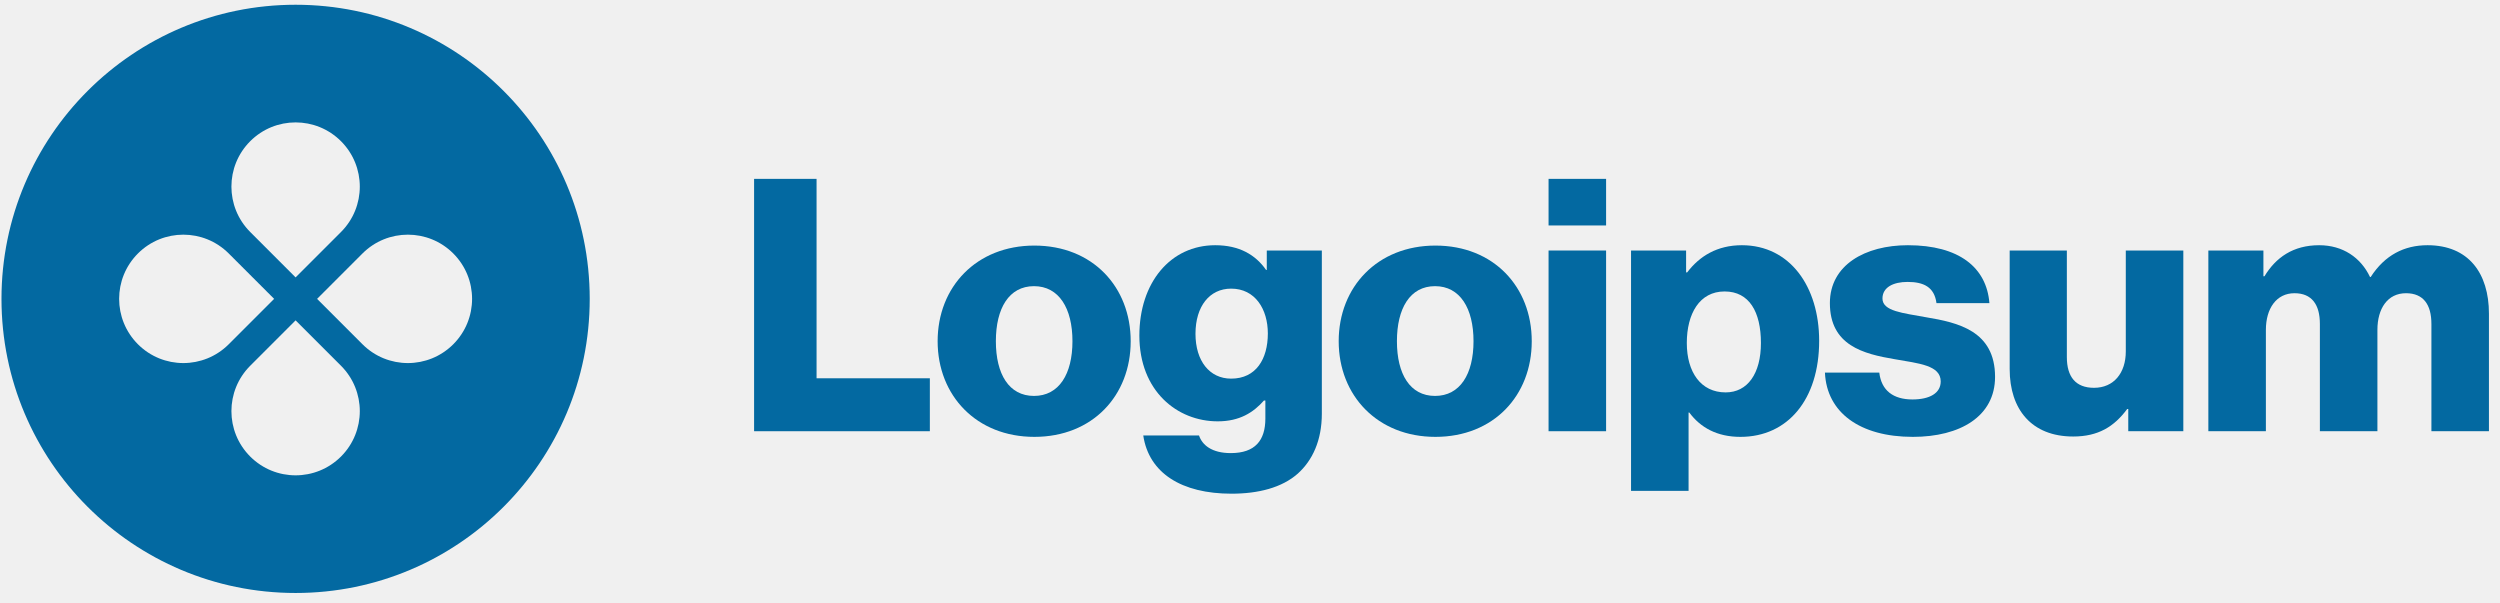
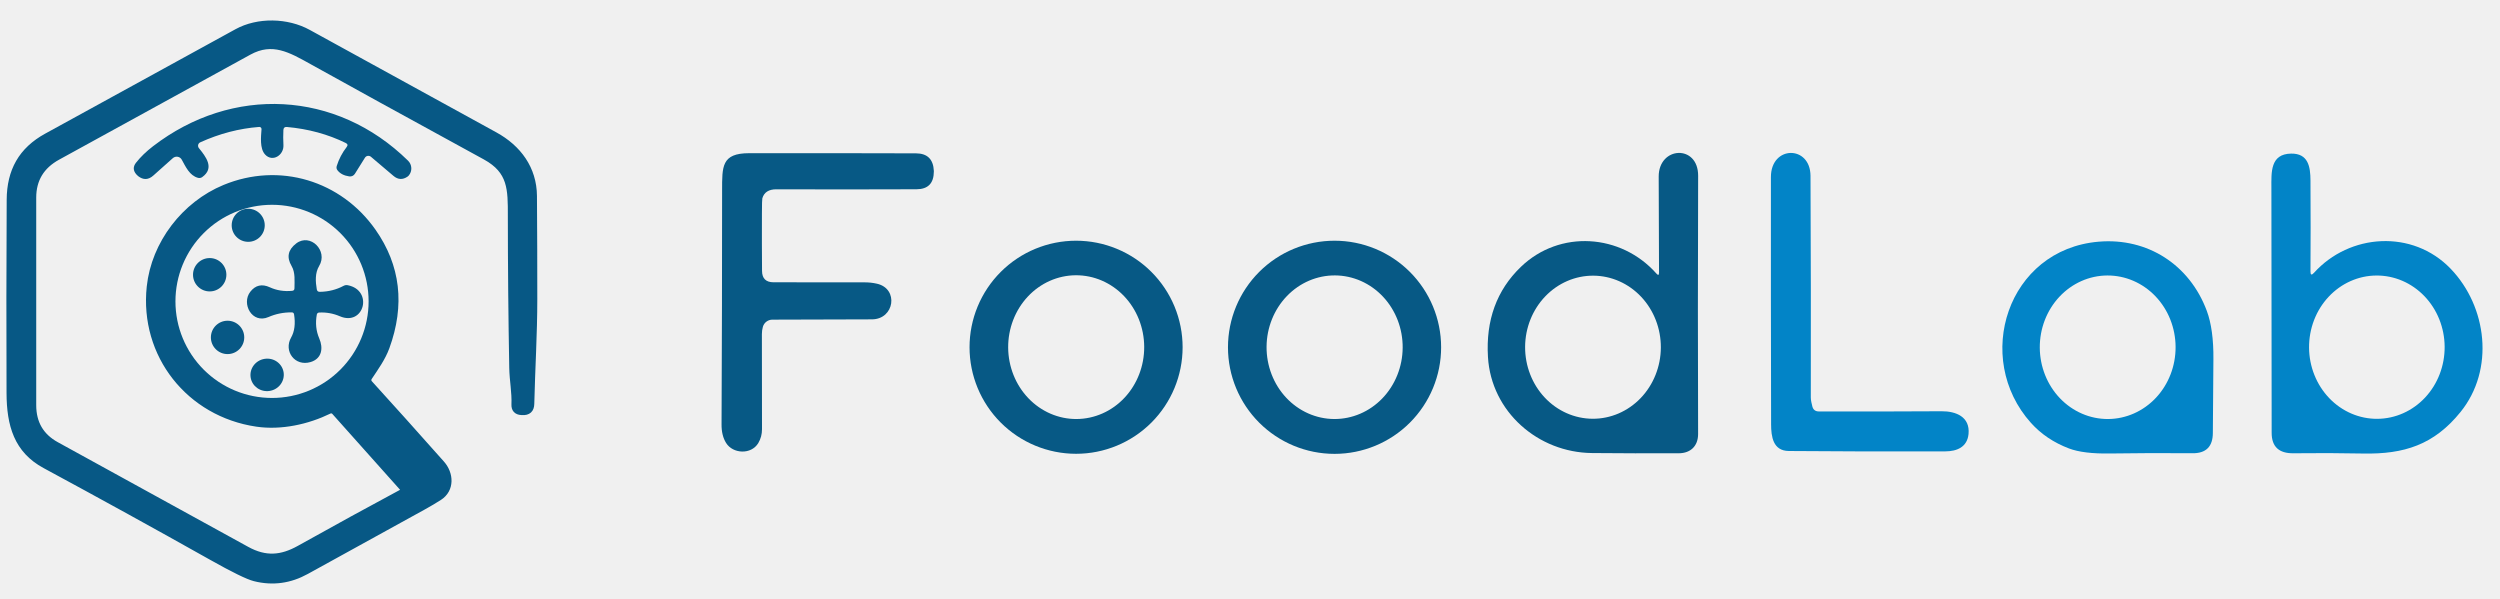
- <svg xmlns="http://www.w3.org/2000/svg" id="logo-52" width="170" height="41" viewBox="0 0 170 41" fill="none">
-   <path d="M51.278 29.323H63.23V25.723H55.526V12.163H51.278V29.323Z" class="cneutral" fill="#0369a1" />
-   <path d="M70.311 26.923C68.607 26.923 67.719 25.435 67.719 23.203C67.719 20.971 68.607 19.459 70.311 19.459C72.015 19.459 72.927 20.971 72.927 23.203C72.927 25.435 72.015 26.923 70.311 26.923ZM70.335 29.707C74.295 29.707 76.887 26.899 76.887 23.203C76.887 19.507 74.295 16.699 70.335 16.699C66.399 16.699 63.759 19.507 63.759 23.203C63.759 26.899 66.399 29.707 70.335 29.707Z" class="cneutral" fill="#0369a1" />
-   <path d="M83.741 33.571C85.565 33.571 87.173 33.163 88.253 32.203C89.237 31.315 89.885 29.971 89.885 28.123V17.035H86.141V18.355H86.093C85.373 17.323 84.269 16.675 82.637 16.675C79.589 16.675 77.477 19.219 77.477 22.819C77.477 26.587 80.045 28.651 82.805 28.651C84.293 28.651 85.229 28.051 85.949 27.235H86.045V28.459C86.045 29.947 85.349 30.811 83.693 30.811C82.397 30.811 81.749 30.259 81.533 29.611H77.741C78.125 32.179 80.357 33.571 83.741 33.571ZM83.717 25.747C82.253 25.747 81.293 24.547 81.293 22.699C81.293 20.827 82.253 19.627 83.717 19.627C85.349 19.627 86.213 21.019 86.213 22.675C86.213 24.403 85.421 25.747 83.717 25.747Z" class="cneutral" fill="#0369a1" />
-   <path d="M97.583 26.923C95.879 26.923 94.991 25.435 94.991 23.203C94.991 20.971 95.879 19.459 97.583 19.459C99.287 19.459 100.199 20.971 100.199 23.203C100.199 25.435 99.287 26.923 97.583 26.923ZM97.607 29.707C101.567 29.707 104.159 26.899 104.159 23.203C104.159 19.507 101.567 16.699 97.607 16.699C93.671 16.699 91.031 19.507 91.031 23.203C91.031 26.899 93.671 29.707 97.607 29.707Z" class="cneutral" fill="#0369a1" />
-   <path d="M105.302 29.323H109.214V17.035H105.302V29.323ZM105.302 15.331H109.214V12.163H105.302V15.331Z" class="cneutral" fill="#0369a1" />
-   <path d="M110.911 33.379H114.823V28.051H114.871C115.639 29.083 116.767 29.707 118.351 29.707C121.567 29.707 123.703 27.163 123.703 23.179C123.703 19.483 121.711 16.675 118.447 16.675C116.767 16.675 115.567 17.419 114.727 18.523H114.655V17.035H110.911V33.379ZM117.343 26.683C115.663 26.683 114.703 25.315 114.703 23.323C114.703 21.331 115.567 19.819 117.271 19.819C118.951 19.819 119.743 21.211 119.743 23.323C119.743 25.411 118.831 26.683 117.343 26.683Z" class="cneutral" fill="#0369a1" />
-   <path d="M130.072 29.707C133.288 29.707 135.664 28.315 135.664 25.627C135.664 22.483 133.12 21.931 130.96 21.571C129.4 21.283 128.008 21.163 128.008 20.299C128.008 19.531 128.752 19.171 129.712 19.171C130.792 19.171 131.536 19.507 131.68 20.611H135.28C135.088 18.187 133.216 16.675 129.736 16.675C126.832 16.675 124.432 18.019 124.432 20.611C124.432 23.491 126.712 24.067 128.848 24.427C130.48 24.715 131.968 24.835 131.968 25.939C131.968 26.731 131.224 27.163 130.048 27.163C128.752 27.163 127.936 26.563 127.792 25.339H124.096C124.216 28.051 126.472 29.707 130.072 29.707Z" class="cneutral" fill="#0369a1" />
-   <path d="M140.978 29.683C142.682 29.683 143.762 29.011 144.65 27.811H144.722V29.323H148.466V17.035H144.554V23.899C144.554 25.363 143.738 26.371 142.394 26.371C141.146 26.371 140.546 25.627 140.546 24.283V17.035H136.658V25.099C136.658 27.835 138.146 29.683 140.978 29.683Z" class="cneutral" fill="#0369a1" />
-   <path d="M150.168 29.323H154.08V22.435C154.08 20.971 154.8 19.939 156.024 19.939C157.2 19.939 157.752 20.707 157.752 22.027V29.323H161.664V22.435C161.664 20.971 162.36 19.939 163.608 19.939C164.784 19.939 165.336 20.707 165.336 22.027V29.323H169.248V21.331C169.248 18.571 167.856 16.675 165.072 16.675C163.488 16.675 162.168 17.347 161.208 18.835H161.16C160.536 17.515 159.312 16.675 157.704 16.675C155.928 16.675 154.752 17.515 153.984 18.787H153.912V17.035H150.168V29.323Z" class="cneutral" fill="#0369a1" />
-   <path fill-rule="evenodd" clip-rule="evenodd" d="M20.101 40.323C31.147 40.323 40.101 31.369 40.101 20.323C40.101 9.278 31.147 0.323 20.101 0.323C9.056 0.323 0.101 9.278 0.101 20.323C0.101 31.369 9.056 40.323 20.101 40.323ZM23.188 15.776C24.893 14.071 24.893 11.307 23.188 9.602C21.483 7.897 18.719 7.897 17.015 9.602C15.31 11.307 15.31 14.071 17.015 15.776L20.101 18.863L23.188 15.776ZM24.649 23.41C26.354 25.115 29.118 25.115 30.823 23.41C32.528 21.705 32.528 18.941 30.823 17.236C29.118 15.531 26.354 15.531 24.649 17.236L21.562 20.323L24.649 23.41ZM23.188 31.045C24.893 29.34 24.893 26.576 23.188 24.871L20.101 21.784L17.015 24.871C15.31 26.576 15.31 29.34 17.015 31.045C18.719 32.749 21.483 32.749 23.188 31.045ZM9.38 23.41C7.675 21.705 7.675 18.941 9.38 17.236C11.085 15.531 13.849 15.531 15.554 17.236L18.641 20.323L15.554 23.41C13.849 25.115 11.085 25.115 9.38 23.41Z" class="ccustom" fill="#0369a1" />
+ <svg xmlns="http://www.w3.org/2000/svg" width="673" height="161" viewBox="0 0 673 161" fill="none">
+   <g clip-path="url(#clip0_602_1754)">
+     <path d="M140.64 110.74C142.067 110.833 142.797 110.167 142.83 108.74C143.05 99.3 143.64 89.95 143.64 80.6C143.647 72.08 143.617 62.8 143.55 52.76C143.5 45.51 139.42 39.96 133.15 36.52C115.397 26.8 98.65 17.603 82.91 8.93C77.29 5.83 69.48 5.65 63.84 8.76C46.507 18.287 29.443 27.65 12.65 36.85C5.9 40.55 2.84 46.1 2.8 53.79C2.707 71.777 2.693 89.11 2.76 105.79C2.79 114.4 4.73 121.09 12.2 125.12C27.567 133.42 42.507 141.65 57.02 149.81C62.933 153.137 66.79 155.027 68.59 155.48C73.383 156.687 77.987 156.067 82.4 153.62C93.233 147.627 103.793 141.807 114.08 136.16C115.467 135.393 116.823 134.587 118.15 133.74C121.38 131.68 121.11 127.57 118.78 124.94C111.573 116.82 105.093 109.6 99.34 103.28C99.124 103.039 98.995 102.734 98.971 102.412C98.948 102.09 99.032 101.769 99.21 101.5C100.92 98.93 102.81 96.32 103.87 93.42C108.01 82.067 106.807 71.727 100.26 62.4C91.27 49.59 75.18 44.66 60.54 50.72C49.8 55.16 41.73 65.64 40.5 77.23C38.56 95.48 51.07 111.22 69.16 113.87C75.62 114.82 82.72 113.26 88.54 110.42C88.813 110.285 89.124 110.244 89.424 110.304C89.724 110.364 89.996 110.52 90.2 110.75L108.86 131.65C108.911 131.708 108.949 131.776 108.97 131.85C108.992 131.925 108.996 132.003 108.982 132.079C108.969 132.155 108.938 132.227 108.893 132.29C108.847 132.352 108.788 132.404 108.72 132.44C99.813 137.22 90.447 142.353 80.62 147.84C75.8 150.53 71.44 150.9 66.34 148.09C50.22 139.223 33.137 129.833 15.09 119.92C10.863 117.6 8.75 113.977 8.75 109.05C8.757 90.183 8.757 71.57 8.75 53.21C8.75 48.25 10.98 44.547 15.44 42.1C33.907 31.98 51.07 22.557 66.93 13.83C73.37 10.29 78.33 13.19 84.1 16.4C93.54 21.66 109.083 30.207 130.73 42.04C137.8 45.91 137.71 50.97 137.71 58.05C137.717 71.657 137.843 85.327 138.09 99.06C138.15 102.38 138.82 105.59 138.68 108.9C138.633 110.047 139.183 110.657 140.33 110.73L140.64 110.74Z" stroke="#075885" stroke-width="2" />
+     <path d="M100.23 81.13C100.23 73.969 97.385 67.102 92.322 62.038C87.258 56.975 80.391 54.13 73.23 54.13C66.069 54.13 59.202 56.975 54.138 62.038C49.075 67.102 46.23 73.969 46.23 81.13C46.23 88.291 49.075 95.158 54.138 100.222C59.202 105.285 66.069 108.13 73.23 108.13C80.391 108.13 87.258 105.285 92.322 100.222C97.385 95.158 100.23 88.291 100.23 81.13Z" stroke="#075885" stroke-width="2" />
+     <path d="M140.64 110.74L140.33 110.73C139.183 110.657 138.633 110.047 138.68 108.9C138.82 105.59 138.15 102.38 138.09 99.06C137.843 85.327 137.717 71.657 137.71 58.05C137.71 50.97 137.8 45.91 130.73 42.04C109.083 30.207 93.54 21.66 84.1 16.4C78.33 13.19 73.37 10.29 66.93 13.83C51.07 22.557 33.907 31.98 15.44 42.1C10.98 44.547 8.75 48.25 8.75 53.21C8.757 71.57 8.757 90.183 8.75 109.05C8.75 113.977 10.863 117.6 15.09 119.92C33.137 129.833 50.22 139.223 66.34 148.09C71.44 150.9 75.8 150.53 80.62 147.84C90.447 142.353 99.813 137.22 108.72 132.44C108.788 132.404 108.847 132.352 108.893 132.29C108.938 132.227 108.969 132.155 108.982 132.079C108.996 132.003 108.992 131.925 108.97 131.85C108.949 131.776 108.911 131.708 108.86 131.65L90.2 110.75C89.996 110.52 89.724 110.364 89.424 110.304C89.124 110.244 88.813 110.285 88.54 110.42C82.72 113.26 75.62 114.82 69.16 113.87C51.07 111.22 38.56 95.48 40.5 77.23C41.73 65.64 49.8 55.16 60.54 50.72C75.18 44.66 91.27 49.59 100.26 62.4C106.807 71.727 108.01 82.067 103.87 93.42C102.81 96.32 100.92 98.93 99.21 101.5C99.032 101.769 98.948 102.09 98.971 102.412C98.995 102.734 99.124 103.039 99.34 103.28C105.093 109.6 111.573 116.82 118.78 124.94C121.11 127.57 121.38 131.68 118.15 133.74C116.823 134.587 115.467 135.393 114.08 136.16C103.793 141.807 93.233 147.627 82.4 153.62C77.987 156.067 73.383 156.687 68.59 155.48C66.79 155.027 62.933 153.137 57.02 149.81C42.507 141.65 27.567 133.42 12.2 125.12C4.73 121.09 2.79 114.4 2.76 105.79C2.693 89.11 2.707 71.777 2.8 53.79C2.84 46.1 5.9 40.55 12.65 36.85C29.443 27.65 46.507 18.287 63.84 8.76C69.48 5.65 77.29 5.83 82.91 8.93C98.65 17.603 115.397 26.8 133.15 36.52C139.42 39.96 143.5 45.51 143.55 52.76C143.617 62.8 143.647 72.08 143.64 80.6C143.64 89.95 143.05 99.3 142.83 108.74C142.797 110.167 142.067 110.833 140.64 110.74ZM100.23 81.13C100.23 73.969 97.385 67.102 92.322 62.038C87.258 56.975 80.391 54.13 73.23 54.13C66.069 54.13 59.202 56.975 54.138 62.038C49.075 67.102 46.23 73.969 46.23 81.13C46.23 88.291 49.075 95.158 54.138 100.222C59.202 105.285 66.069 108.13 73.23 108.13C80.391 108.13 87.258 105.285 92.322 100.222C97.385 95.158 100.23 88.291 100.23 81.13Z" fill="#075885" />
+     <path d="M76.29 34.98C76.224 36.327 76.227 37.693 76.3 39.08C76.44 41.76 73.37 43.75 71.37 41.6C69.88 39.98 70.26 36.81 70.4 34.78C70.406 34.698 70.394 34.616 70.366 34.54C70.337 34.463 70.293 34.393 70.235 34.335C70.177 34.278 70.107 34.233 70.031 34.204C69.954 34.176 69.872 34.164 69.79 34.17C64.383 34.583 59.087 35.967 53.9 38.32C53.762 38.383 53.64 38.476 53.544 38.593C53.447 38.71 53.379 38.848 53.343 38.995C53.307 39.142 53.306 39.296 53.338 39.444C53.37 39.592 53.436 39.731 53.53 39.85C55.37 42.14 57.87 45.21 54.44 47.67C54.281 47.786 54.097 47.865 53.904 47.901C53.71 47.937 53.511 47.93 53.32 47.88C51.01 47.26 49.99 44.89 48.92 42.97C48.807 42.767 48.651 42.593 48.461 42.459C48.271 42.326 48.054 42.237 47.825 42.198C47.595 42.16 47.36 42.173 47.136 42.238C46.912 42.302 46.705 42.416 46.53 42.57L41.26 47.27C39.934 48.45 38.57 48.493 37.17 47.4C36.997 47.26 36.837 47.103 36.69 46.93C35.81 45.903 35.787 44.86 36.62 43.8C37.84 42.253 39.36 40.78 41.18 39.38C62.49 22.98 90.53 24.29 109.85 43.26C110.379 43.779 110.692 44.478 110.727 45.218C110.762 45.958 110.517 46.683 110.04 47.25C109.947 47.357 109.84 47.453 109.72 47.54C108.407 48.447 107.14 48.383 105.92 47.35L99.85 42.2C99.731 42.101 99.593 42.029 99.444 41.988C99.295 41.947 99.138 41.938 98.986 41.963C98.833 41.988 98.688 42.045 98.559 42.13C98.43 42.216 98.322 42.329 98.24 42.46L95.54 46.78C95.383 47.035 95.154 47.239 94.882 47.365C94.61 47.491 94.307 47.535 94.01 47.49C92.584 47.277 91.53 46.727 90.85 45.84C90.584 45.487 90.517 45.1 90.65 44.68C91.23 42.827 92.12 41.127 93.32 39.58C93.687 39.113 93.603 38.75 93.07 38.49C88.277 36.137 82.99 34.7 77.21 34.18C76.63 34.133 76.323 34.4 76.29 34.98Z" fill="#075885" />
+     <path d="M205.37 87.97C205.19 88.603 205.1 89.26 205.1 89.94C205.113 98.213 205.123 106.753 205.13 115.56C205.13 116.907 204.8 118.14 204.14 119.26C202.24 122.45 197.3 122.2 195.46 119.24C194.633 117.913 194.227 116.25 194.24 114.25C194.34 92.583 194.39 71.6 194.39 51.3C194.4 44.83 194.21 41.25 201.65 41.24C216.23 41.22 231.207 41.233 246.58 41.28C249.647 41.293 251.25 42.87 251.39 46.01C251.397 46.077 251.397 46.143 251.39 46.21C251.363 49.357 249.81 50.937 246.73 50.95C233.697 51.003 221.117 51.007 208.99 50.96C206.95 50.953 205.693 51.763 205.22 53.39C205.153 53.61 205.117 54.967 205.11 57.46C205.09 63.16 205.1 68.313 205.14 72.92C205.153 74.967 206.187 75.99 208.24 75.99C216.66 75.99 224.857 75.997 232.83 76.01C233.923 76.01 235 76.13 236.06 76.37C242.03 77.71 240.79 85.96 234.72 85.97C225.993 85.983 217.057 86.01 207.91 86.05C207.335 86.053 206.777 86.242 206.319 86.588C205.861 86.934 205.528 87.419 205.37 87.97Z" fill="#075985" />
+     <path d="M446.61 73.39C446.59 64.763 446.56 56.153 446.52 47.56C446.49 39.37 457.17 38.79 457.14 47.33C457.053 71.93 457.05 95.093 457.13 116.82C457.14 120.11 455.05 122.01 451.94 122.02C444 122.053 436.22 122.033 428.6 121.96C414.01 121.83 401.44 110.82 400.56 96.12C399.96 86.207 402.907 78.12 409.4 71.86C419.85 61.78 436.37 62.89 445.91 73.65C446.377 74.177 446.61 74.09 446.61 73.39ZM428.729 112.73C433.575 112.755 438.232 110.75 441.677 107.156C445.122 103.562 447.073 98.674 447.1 93.566C447.126 88.458 445.227 83.549 441.82 79.919C438.413 76.289 433.776 74.236 428.931 74.21C424.085 74.185 419.428 76.19 415.983 79.784C412.538 83.378 410.587 88.266 410.56 93.374C410.534 98.482 412.433 103.391 415.84 107.021C419.247 110.651 423.884 112.704 428.729 112.73Z" fill="#075985" />
+     <path d="M487.89 109.44C488.13 110.313 488.703 110.753 489.61 110.76C500.71 110.793 511.723 110.777 522.65 110.71C526.51 110.68 530.38 112.18 529.93 116.84C529.58 120.34 526.84 121.49 523.71 121.51C509.163 121.563 495.11 121.53 481.55 121.41C477.27 121.37 476.79 117.51 476.78 114.22C476.727 90.62 476.71 68.43 476.73 47.65C476.73 39.1 487.35 39.03 487.39 47.35C487.483 68.103 487.51 87.993 487.47 107.02C487.46 107.67 487.72 108.81 487.89 109.44Z" fill="#0284C7" />
+     <path d="M622.92 73.45C632.46 62.86 649.46 61.66 659.73 72.36C669.54 82.57 671.59 99.49 662.39 110.89C655.23 119.76 647.17 122.31 636.11 122.09C630.003 121.963 623.76 121.94 617.38 122.02C613.486 122.067 611.537 120.24 611.53 116.54C611.51 94.387 611.487 72.38 611.46 50.52C611.46 46.5 611.08 41.43 616.78 41.35C621.4 41.29 621.96 44.91 621.98 48.55C622.033 57.257 622.033 65.433 621.98 73.08C621.973 74.027 622.286 74.15 622.92 73.45ZM639.985 112.749C644.825 112.716 649.452 110.651 652.849 107.01C656.247 103.368 658.135 98.448 658.099 93.333C658.082 90.799 657.592 88.294 656.659 85.96C655.725 83.627 654.366 81.51 652.659 79.73C650.952 77.951 648.93 76.544 646.709 75.59C644.488 74.636 642.112 74.154 639.715 74.171C634.875 74.204 630.247 76.269 626.85 79.91C623.453 83.552 621.565 88.472 621.6 93.587C621.618 96.121 622.107 98.626 623.041 100.959C623.974 103.293 625.334 105.41 627.041 107.19C628.748 108.969 630.77 110.376 632.99 111.33C635.211 112.284 637.588 112.766 639.985 112.749Z" fill="#0284C7" />
+     <path d="M66.82 65.1C69.278 65.1 71.27 63.108 71.27 60.65C71.27 58.192 69.278 56.2 66.82 56.2C64.362 56.2 62.37 58.192 62.37 60.65C62.37 63.108 64.362 65.1 66.82 65.1Z" fill="#075885" />
+     <path d="M79.27 77.61C79.27 75.66 79.55 73.41 78.49 71.6C77.103 69.24 77.526 67.213 79.76 65.52C83.52 62.67 88.4 67.49 85.91 71.61C84.78 73.48 84.92 75.83 85.28 77.89C85.36 78.343 85.63 78.567 86.09 78.56C88.41 78.527 90.543 77.99 92.49 76.95C92.85 76.757 93.227 76.7 93.62 76.78C100.59 78.16 98 87.94 91.47 85.13C89.677 84.363 87.813 84.033 85.88 84.14C85.738 84.149 85.602 84.204 85.496 84.299C85.389 84.393 85.316 84.52 85.29 84.66C84.863 86.96 85.08 89.107 85.94 91.1C87.06 93.68 86.69 96.53 83.63 97.46C79.4 98.74 76.28 94.54 78.37 90.86C79.303 89.213 79.567 87.13 79.16 84.61C79.1 84.27 78.897 84.097 78.55 84.09C76.33 84.07 74.237 84.49 72.27 85.35C67.87 87.28 64.88 81.74 67.39 78.53C68.776 76.757 70.526 76.36 72.64 77.34C74.48 78.187 76.487 78.503 78.66 78.29C79.067 78.243 79.27 78.017 79.27 77.61Z" fill="#075885" />
+     <path d="M318.36 93.48C318.36 101.086 315.338 108.381 309.96 113.76C304.581 119.138 297.286 122.16 289.68 122.16C282.074 122.16 274.779 119.138 269.4 113.76C264.022 108.381 261 101.086 261 93.48C261 89.714 261.742 85.984 263.183 82.505C264.624 79.025 266.737 75.863 269.4 73.2C274.779 67.822 282.074 64.8 289.68 64.8C293.446 64.8 297.176 65.542 300.655 66.983C304.135 68.424 307.297 70.537 309.96 73.2C312.623 75.863 314.736 79.025 316.177 82.505C317.618 85.984 318.36 89.714 318.36 93.48ZM289.811 112.8C294.667 112.774 299.314 110.711 302.729 107.064C306.143 103.418 308.047 98.486 308.02 93.354C307.993 88.222 306.038 83.311 302.585 79.7C299.133 76.089 294.465 74.075 289.609 74.1C284.753 74.126 280.106 76.189 276.691 79.835C273.277 83.482 271.373 88.414 271.4 93.546C271.427 98.678 273.382 103.589 276.835 107.2C280.287 110.811 284.955 112.825 289.811 112.8Z" fill="#075985" />
+     <path d="M387.95 93.49C387.95 101.099 384.927 108.396 379.547 113.777C374.166 119.157 366.869 122.18 359.26 122.18C351.651 122.18 344.353 119.157 338.973 113.777C333.593 108.396 330.57 101.099 330.57 93.49C330.57 85.881 333.593 78.584 338.973 73.203C344.353 67.823 351.651 64.8 359.26 64.8C366.869 64.8 374.166 67.823 379.547 73.203C384.927 78.584 387.95 85.881 387.95 93.49ZM359.145 112.799C364.004 112.833 368.677 110.829 372.138 107.228C375.599 103.627 377.564 98.724 377.599 93.598C377.617 91.059 377.161 88.543 376.257 86.191C375.352 83.839 374.018 81.699 372.329 79.892C370.641 78.086 368.631 76.648 366.415 75.661C364.199 74.674 361.82 74.157 359.415 74.141C354.556 74.107 349.882 76.111 346.421 79.712C342.96 83.312 340.996 88.216 340.96 93.342C340.942 95.88 341.399 98.397 342.303 100.749C343.207 103.101 344.542 105.241 346.23 107.048C347.919 108.854 349.929 110.292 352.145 111.279C354.36 112.266 356.739 112.783 359.145 112.799Z" fill="#075985" />
+     <path d="M546.74 113.85C531.08 96.4 540.35 67.14 564.98 65.06C578.12 63.95 589.45 71.27 594.07 83.68C595.303 87 595.897 91.333 595.85 96.68C595.79 103.707 595.74 110.333 595.7 116.56C595.68 120.227 593.86 122.043 590.24 122.01C582.68 121.943 575.27 121.967 568.01 122.08C563.217 122.153 559.533 121.7 556.96 120.72C552.86 119.16 549.453 116.87 546.74 113.85ZM567.491 112.8C572.339 112.774 576.978 110.714 580.387 107.073C583.796 103.432 585.696 98.508 585.67 93.384C585.643 88.26 583.691 83.356 580.244 79.751C576.797 76.146 572.137 74.135 567.289 74.16C562.441 74.186 557.802 76.246 554.393 79.887C550.984 83.528 549.083 88.452 549.11 93.576C549.137 98.7 551.089 103.604 554.536 107.209C557.983 110.814 562.643 112.825 567.491 112.8Z" fill="#0284C7" />
+     <path d="M56.45 78.45C58.93 78.45 60.94 76.44 60.94 73.96C60.94 71.48 58.93 69.47 56.45 69.47C53.97 69.47 51.96 71.48 51.96 73.96C51.96 76.44 53.97 78.45 56.45 78.45Z" fill="#075885" />
+     <path d="M61.26 95.32C63.74 95.32 65.75 93.31 65.75 90.83C65.75 88.35 63.74 86.34 61.26 86.34C58.78 86.34 56.77 88.35 56.77 90.83C56.77 93.31 58.78 95.32 61.26 95.32Z" fill="#075885" />
+     <path d="M72.586 105.237C75.036 104.854 76.719 102.61 76.346 100.225C75.972 97.841 73.684 96.219 71.234 96.603C68.784 96.986 67.1 99.23 67.474 101.615C67.847 103.999 70.136 105.621 72.586 105.237Z" fill="#075885" />
+   </g>
+   <defs>
+     <clipPath id="clip0_602_1754">
+       <rect width="673" height="161" fill="white" />
+     </clipPath>
+   </defs>
</svg>
